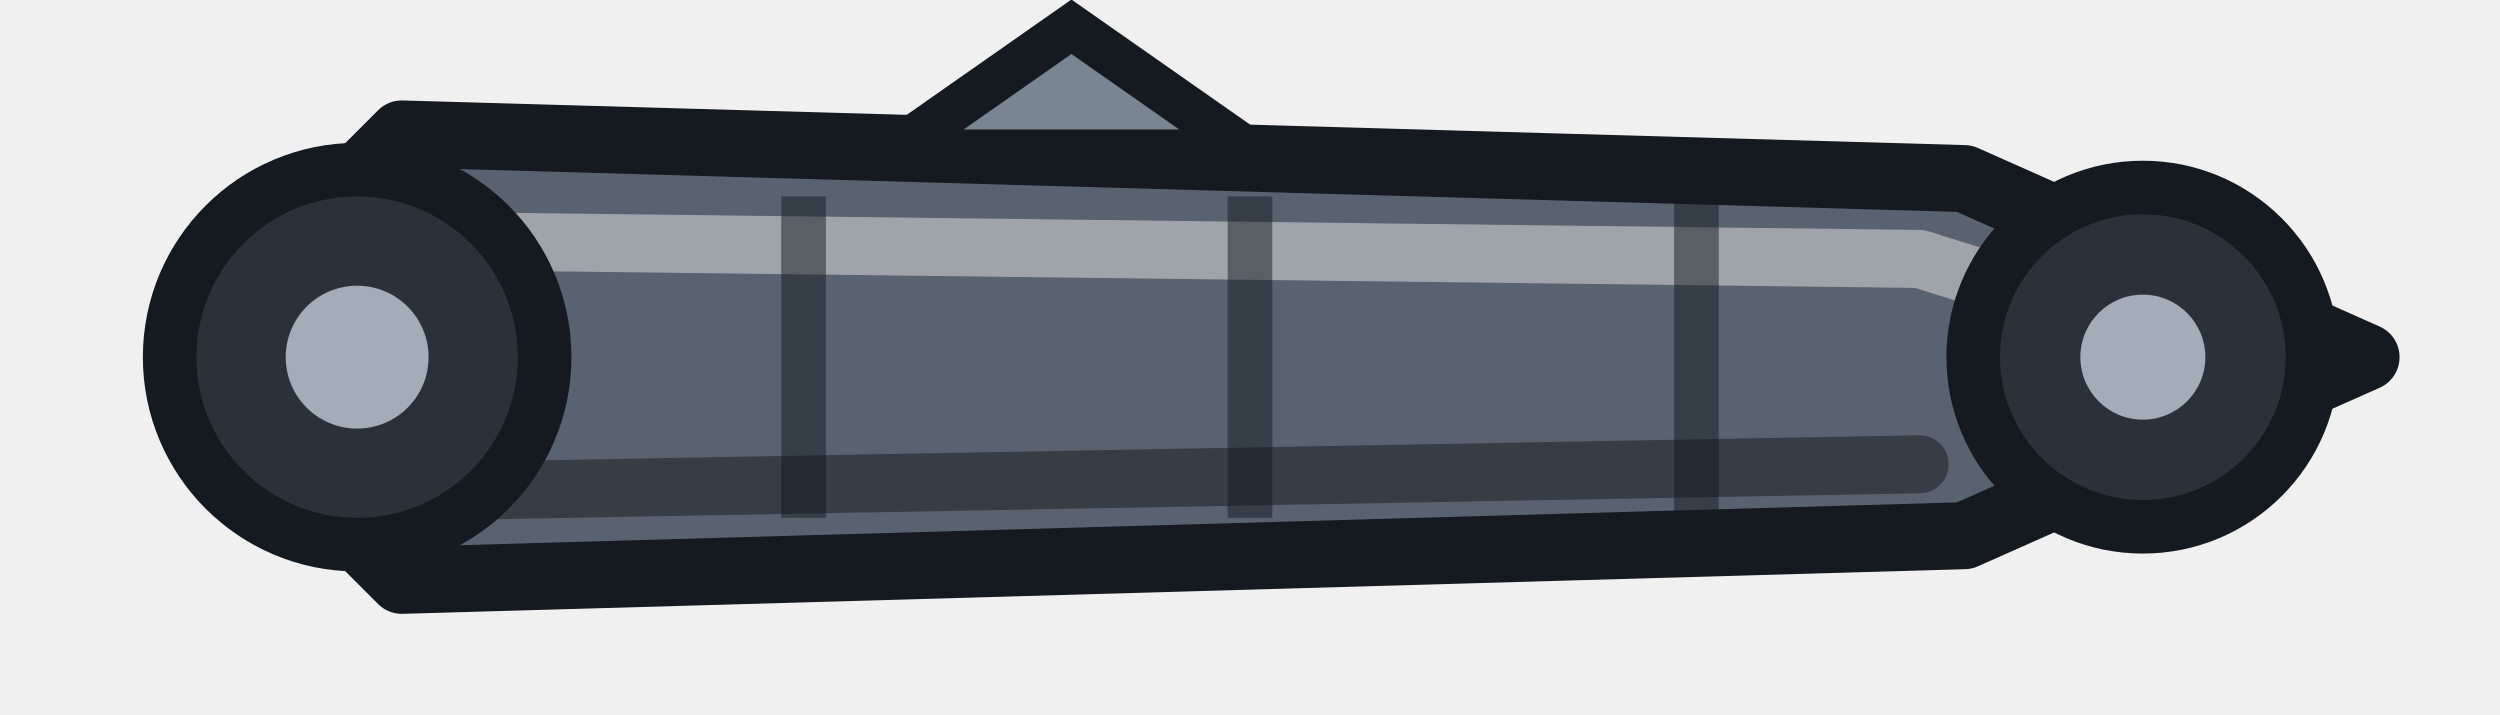
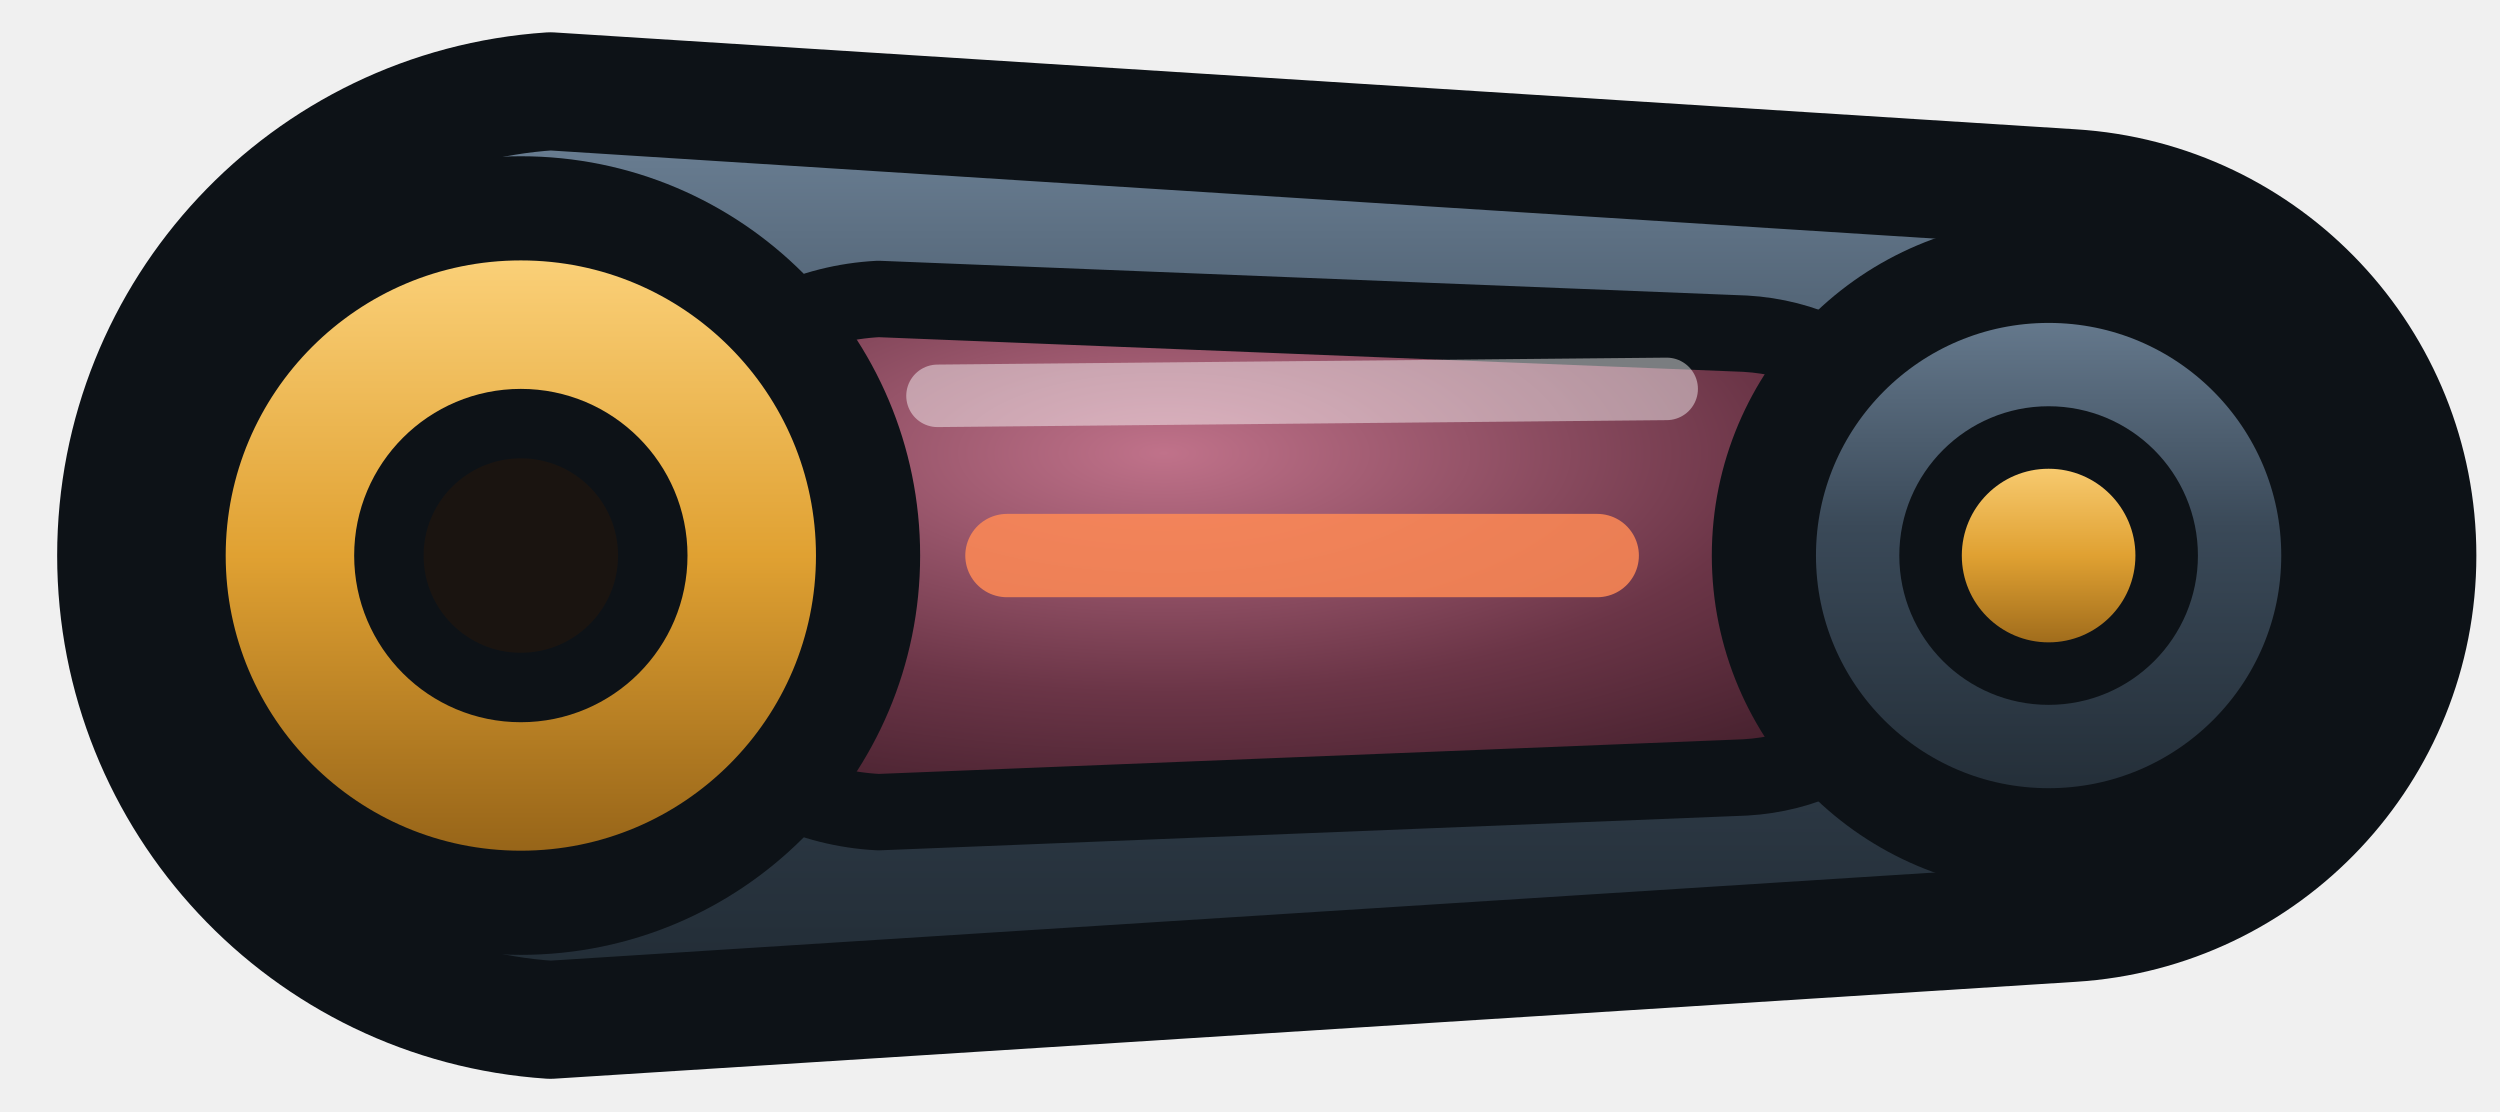
- <svg xmlns="http://www.w3.org/2000/svg" viewBox="0 0 56 16" width="56" height="16">
-   <path d="M4 8 L9 3 L44 4 L53 8 L44 12 L9 13 Z" fill="#59626f" stroke="#141a20" stroke-width="1.5" stroke-linejoin="round" />
-   <path d="M10 5.4 L43 5.8 L50 8" fill="none" stroke="#fff" stroke-opacity=".42" stroke-width="1.3" stroke-linecap="round" stroke-linejoin="round" />
-   <path d="M10 11 L43 10.4" fill="none" stroke="#000" stroke-opacity=".38" stroke-width="1.3" stroke-linecap="round" />
-   <path d="M18 4.4 V11.6" stroke="#141a20" stroke-opacity=".5" stroke-width="1" />
-   <path d="M28 4.4 V11.6" stroke="#141a20" stroke-opacity=".5" stroke-width="1" />
-   <path d="M38 4.4 V11.6" stroke="#141a20" stroke-opacity=".5" stroke-width="1" />
-   <path d="M20 3.4 L24 0.6 L28 3.4 Z" fill="#7a8592" stroke="#141a20" stroke-width="1" />
-   <circle cx="8" cy="8" r="4.2" fill="#2a3139" stroke="#141a20" stroke-width="1.2" />
-   <circle cx="8" cy="8" r="1.6" fill="#a3adb8" />
-   <circle cx="48" cy="8" r="3.8" fill="#2a3139" stroke="#141a20" stroke-width="1.2" />
-   <circle cx="48" cy="8" r="1.4" fill="#a3adb8" />
+ <svg xmlns="http://www.w3.org/2000/svg" viewBox="0 0 72 32" width="72" height="32">
+   <defs>
+     <linearGradient id="fe-steel" x1="0" y1="0" x2="0" y2="1">
+       <stop offset="0" stop-color="#6f8499" />
+       <stop offset="0.45" stop-color="#3a4958" />
+       <stop offset="1" stop-color="#202a33" />
+     </linearGradient>
+     <linearGradient id="fe-steeld" x1="0" y1="0" x2="0" y2="1">
+       <stop offset="0" stop-color="#3b4854" />
+       <stop offset="1" stop-color="#161d24" />
+     </linearGradient>
+     <radialGradient id="fe-plum" cx="0.4" cy="0.3" r="0.85">
+       <stop offset="0" stop-color="#c0728a" />
+       <stop offset="0.55" stop-color="#6b3547" />
+       <stop offset="1" stop-color="#361823" />
+     </radialGradient>
+     <linearGradient id="fe-plumf" x1="0" y1="0" x2="0" y2="1">
+       <stop offset="0" stop-color="#a85b73" />
+       <stop offset="1" stop-color="#4a2230" />
+     </linearGradient>
+     <linearGradient id="fe-amber" x1="0" y1="0" x2="0" y2="1">
+       <stop offset="0" stop-color="#ffd884" />
+       <stop offset="0.5" stop-color="#e0a132" />
+       <stop offset="1" stop-color="#8a5a14" />
+     </linearGradient>
+     <radialGradient id="fe-teal" cx="0.4" cy="0.4" r="0.6">
+       <stop offset="0" stop-color="#effffb" />
+       <stop offset="0.4" stop-color="#52f5cf" />
+       <stop offset="1" stop-color="#0c5c4b" />
+     </radialGradient>
+     <radialGradient id="fe-ember" cx="0.4" cy="0.4" r="0.6">
+       <stop offset="0" stop-color="#fff2d0" />
+       <stop offset="0.35" stop-color="#ff9a4a" />
+       <stop offset="1" stop-color="#8a1d10" />
+     </radialGradient>
+   </defs>
+   <path d="M15.85 2.63 L59.67 5.42 A10.6 10.6 0 0 1 59.67 26.58 L15.85 29.37 A13.4 13.4 0 0 1 15.85 2.63 Z" fill="url(#fe-steel)" stroke="#0d1217" stroke-width="3.4" stroke-linejoin="round" stroke-linecap="round" />
+   <path d="M25.3 8.61 L50.26 9.61 A6.4 6.4 0 0 1 50.26 22.39 L25.3 23.39 A7.4 7.4 0 0 1 25.3 8.61 Z" fill="url(#fe-plum)" stroke="#0d1217" stroke-width="2.2" stroke-linejoin="round" stroke-linecap="round" />
+   <path d="M27 11.4L48 11.2" fill="none" stroke="#ffffff" stroke-opacity="0.45" stroke-width="1.8" stroke-linecap="round" stroke-linejoin="round" />
+   <path d="M29 16H46" fill="none" stroke="#ff8a55" stroke-width="2.4" stroke-linecap="round" stroke-opacity=".85" />
+   <circle cx="15" cy="16" r="10" fill="url(#fe-amber)" stroke="#0d1217" stroke-width="3" />
+   <circle cx="15" cy="16" r="3.8" fill="#1a1410" stroke="#0d1217" stroke-width="2" />
+   <circle cx="59" cy="16" r="8.2" fill="url(#fe-steel)" stroke="#0d1217" stroke-width="3" />
+   <circle cx="59" cy="16" r="3.4" fill="url(#fe-amber)" stroke="#0d1217" stroke-width="1.8" />
</svg>
